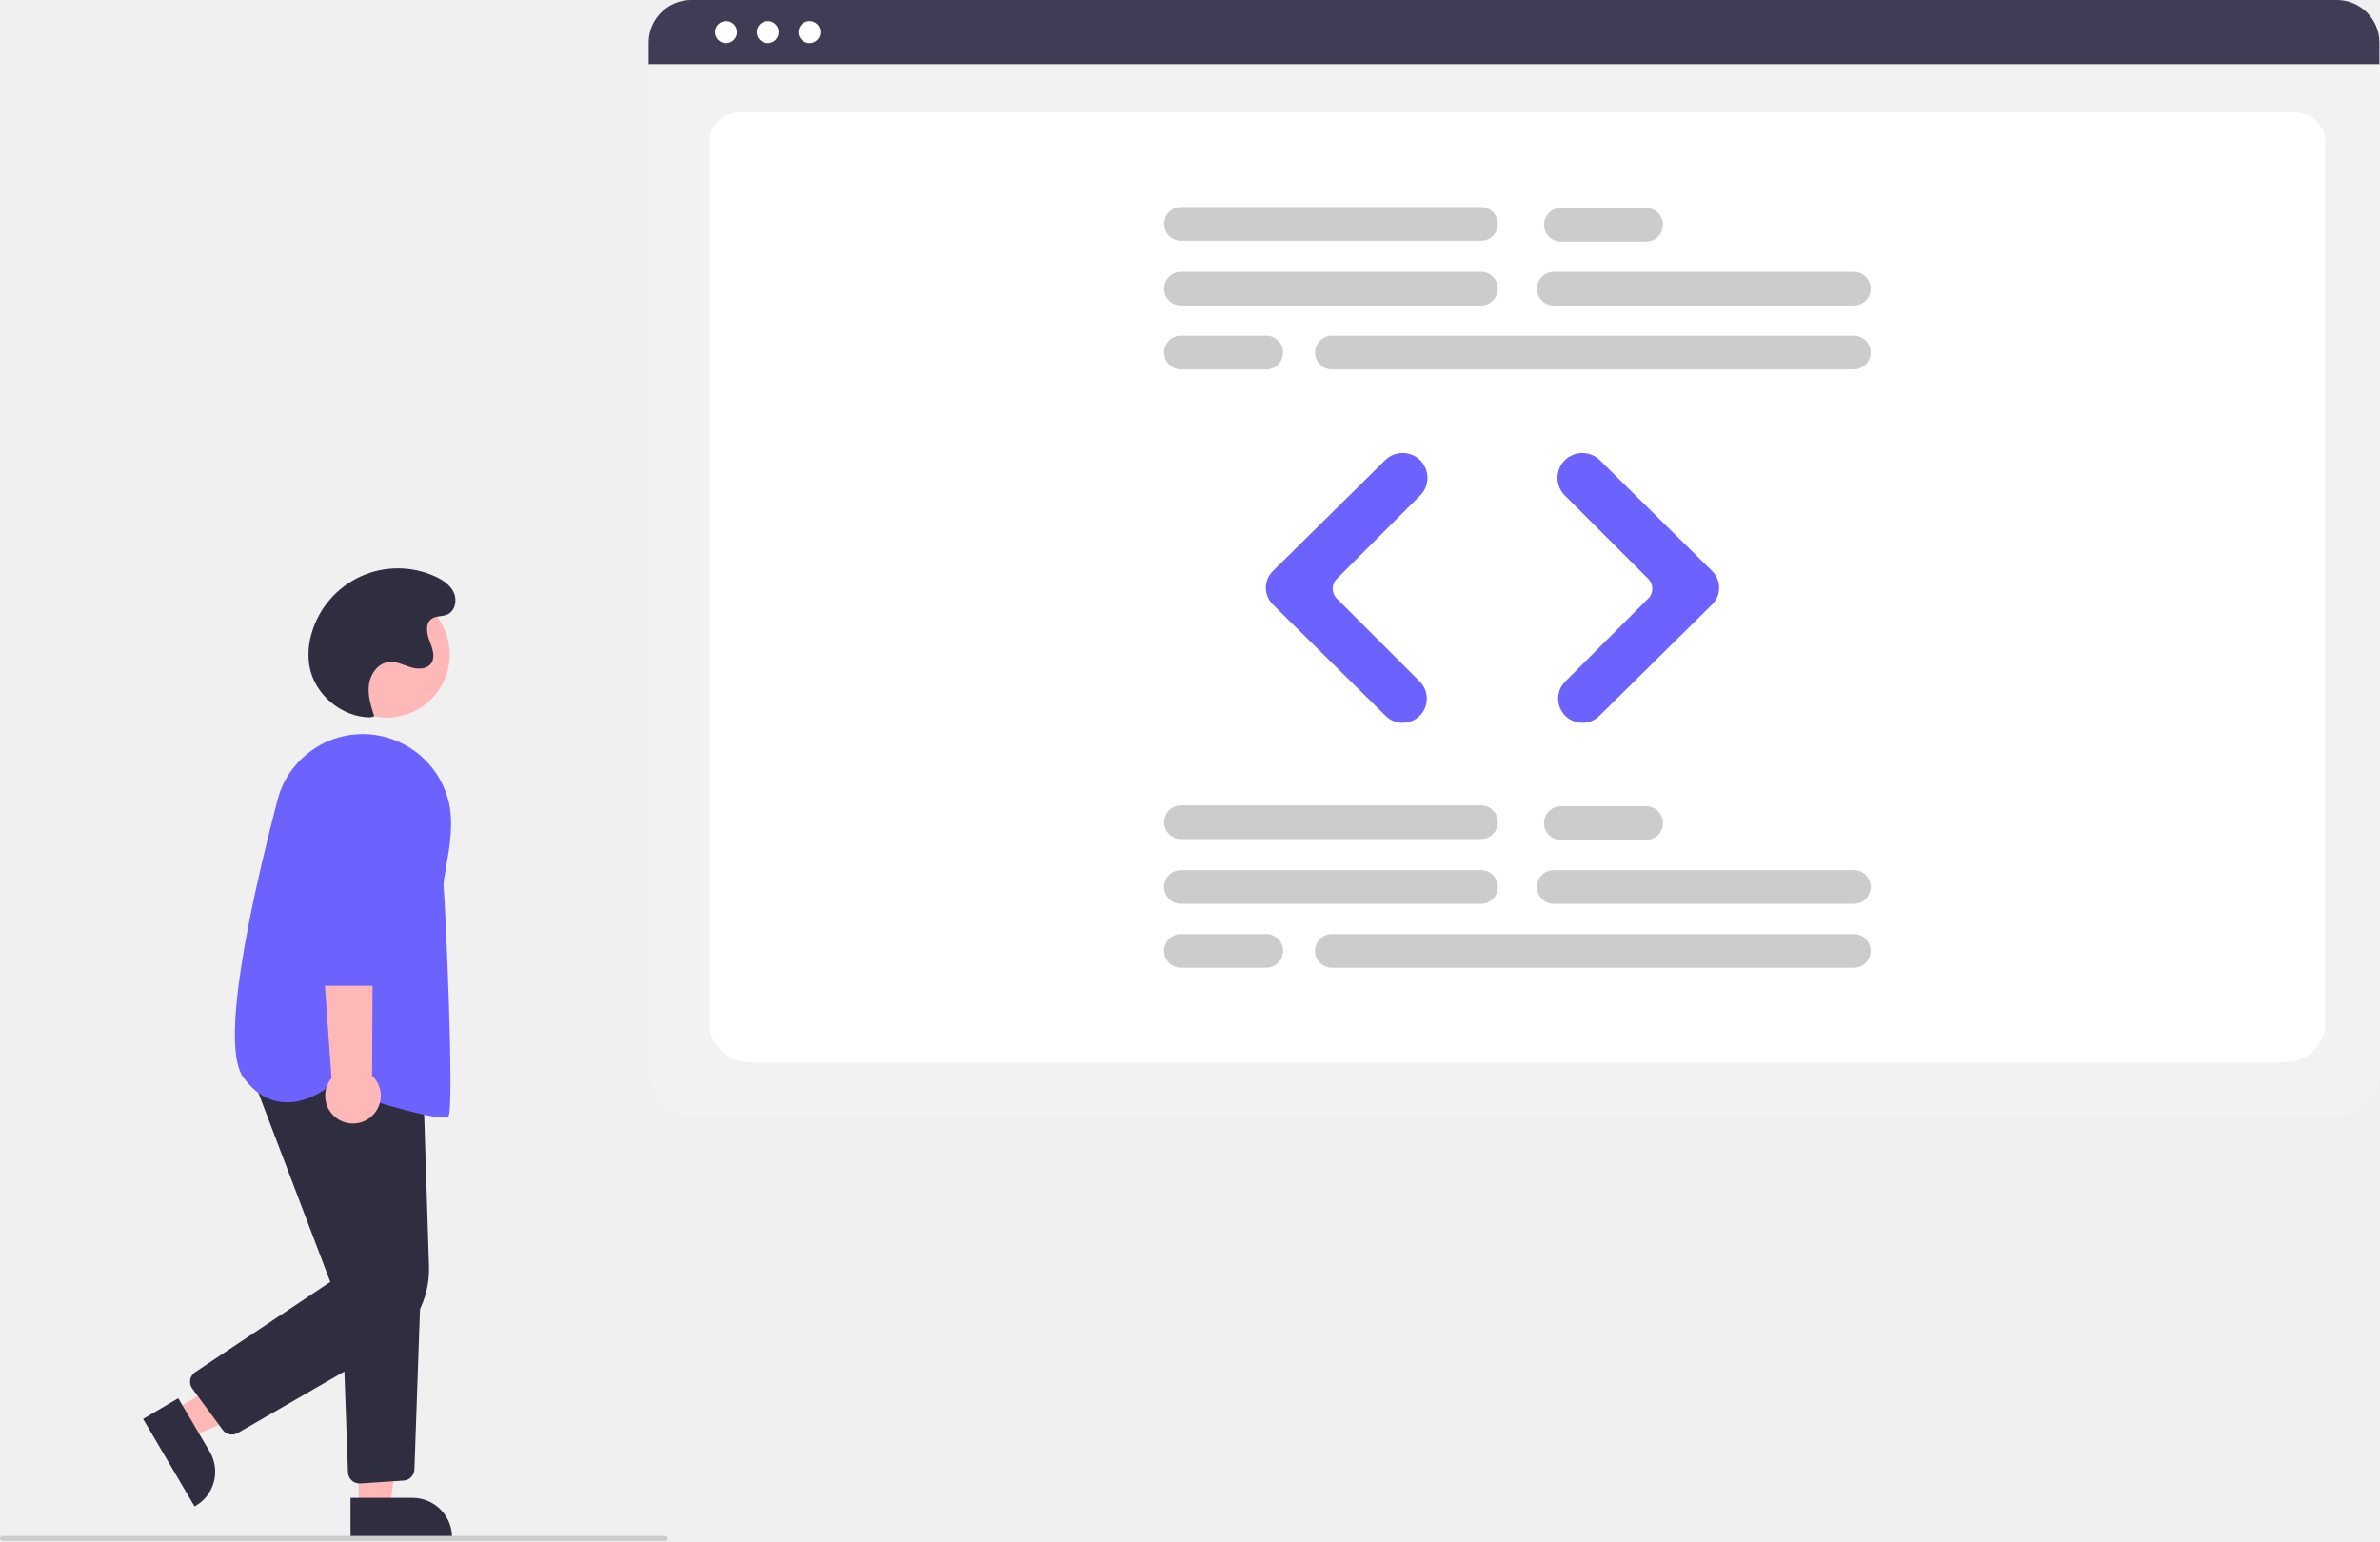
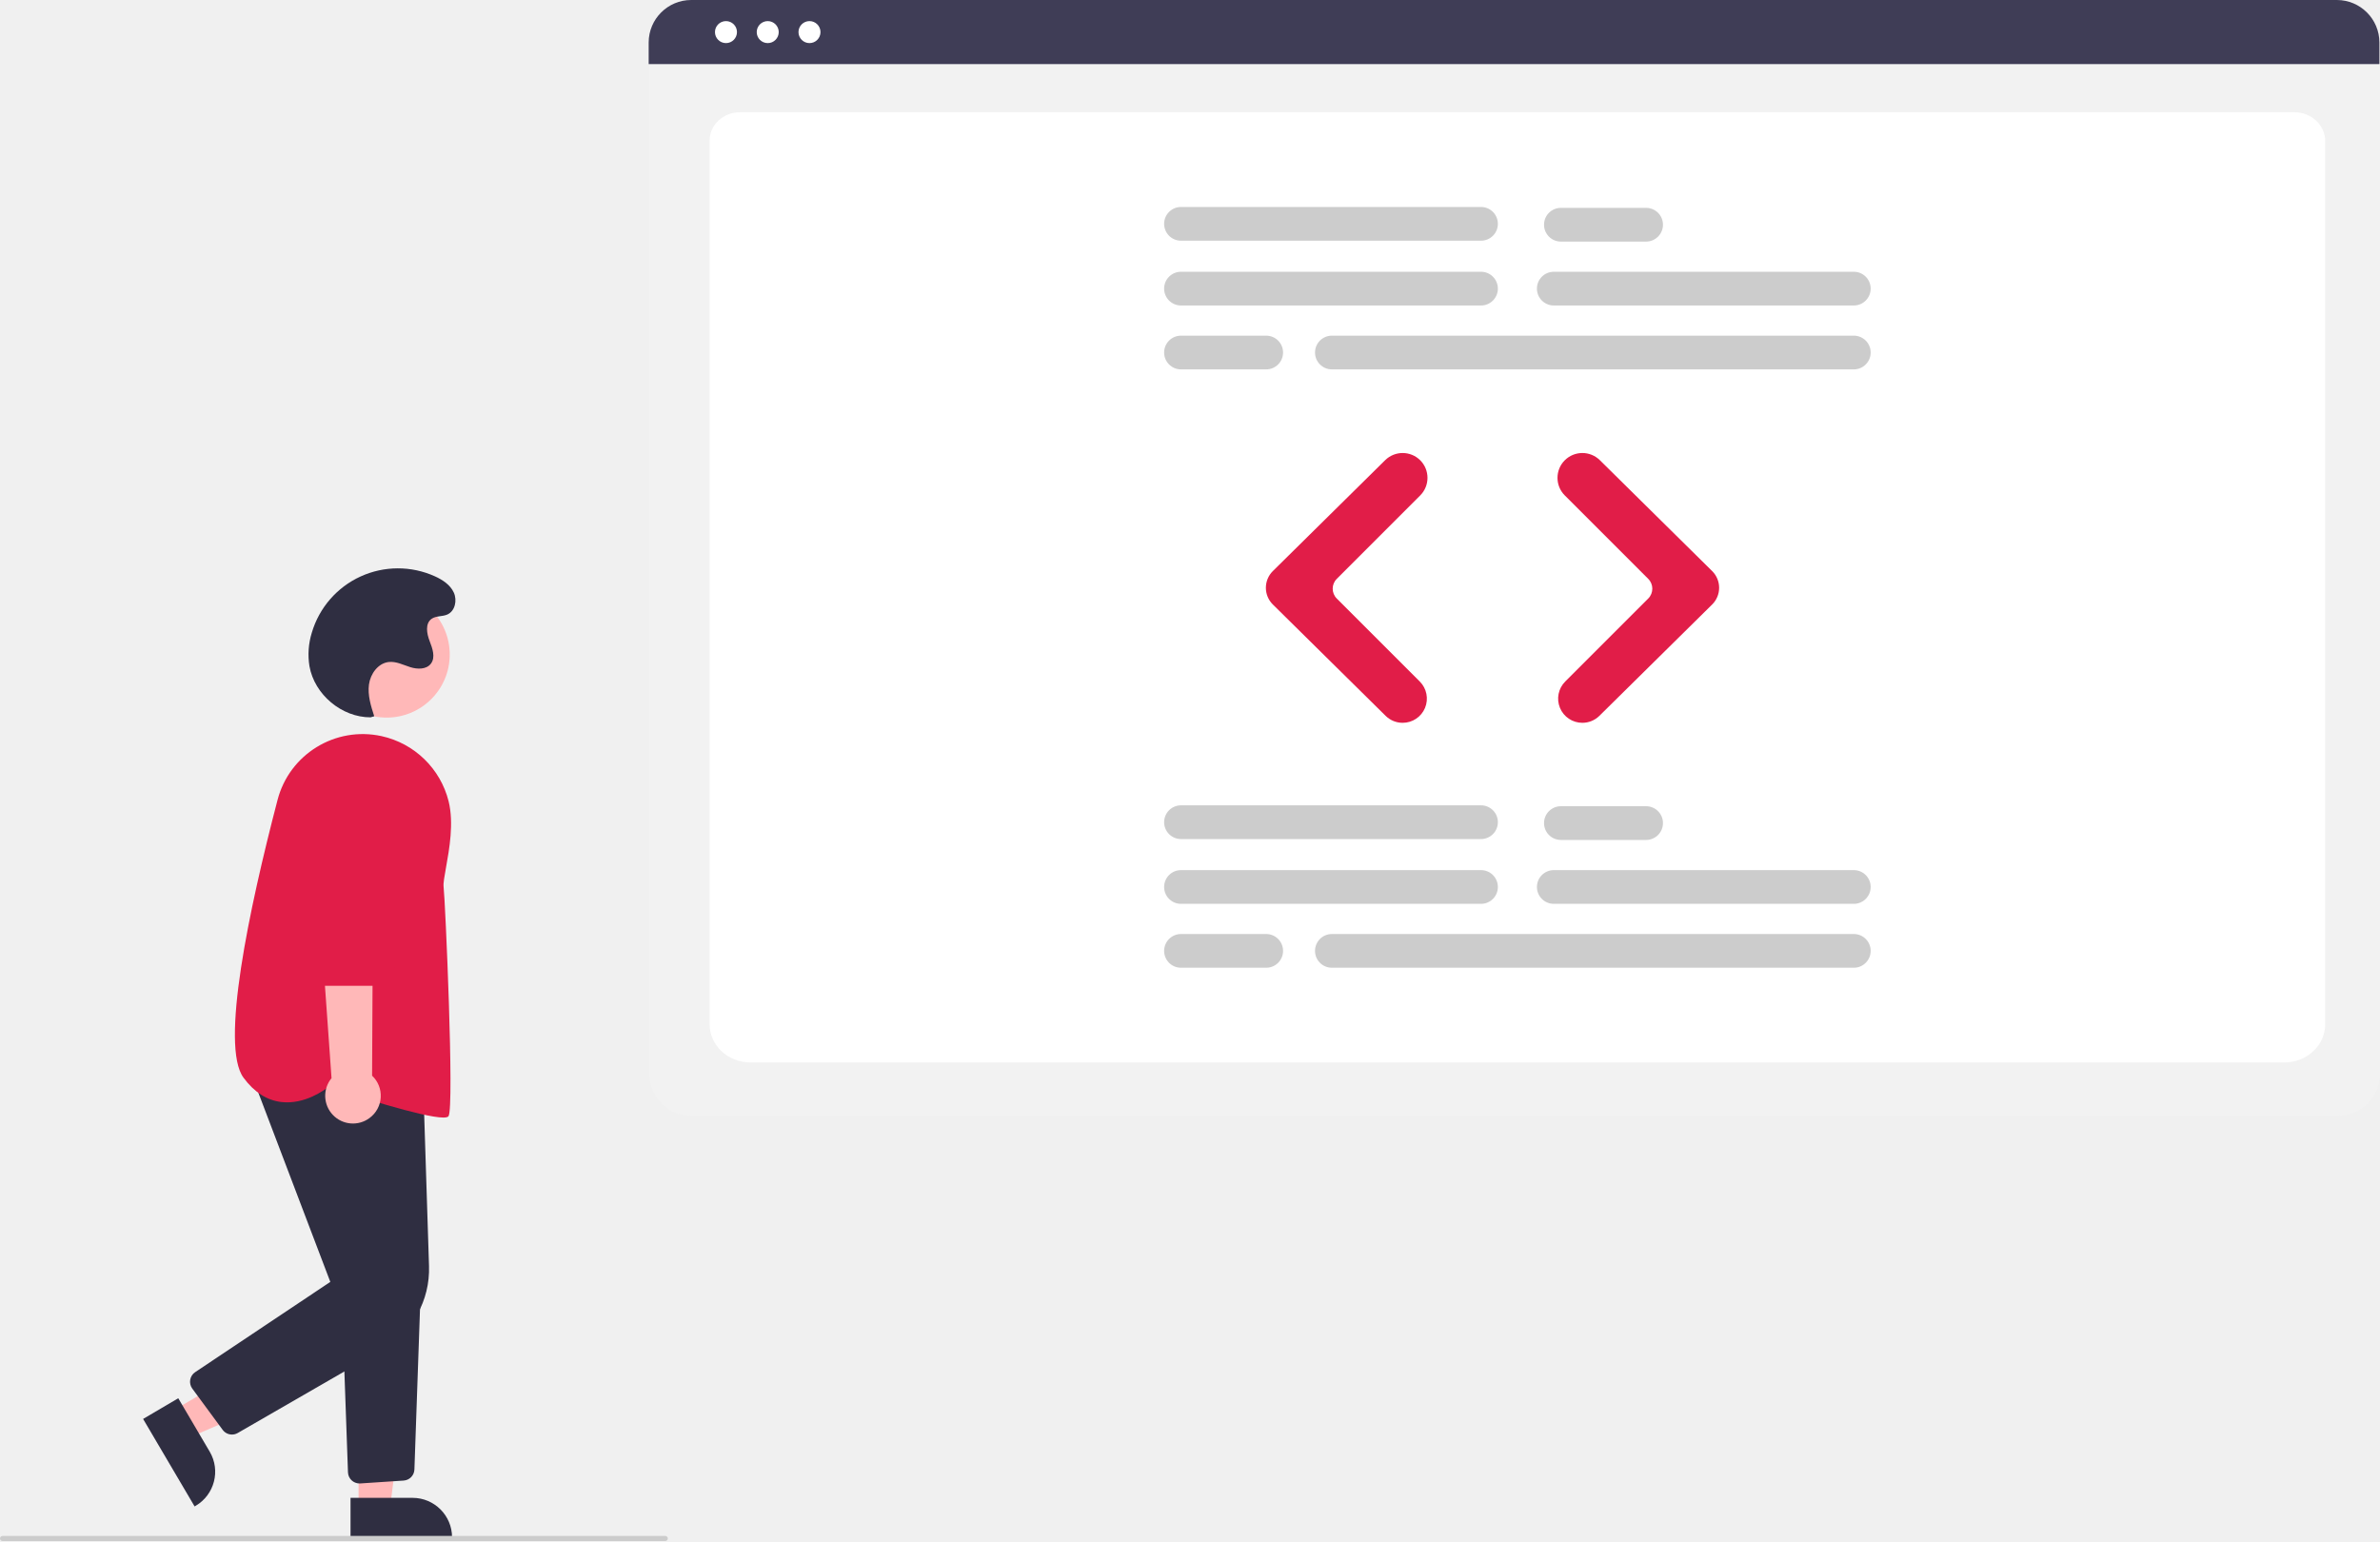
<svg xmlns="http://www.w3.org/2000/svg" data-name="Layer 1" width="926.622" height="600.085" viewBox="0 0 926.622 600.085">
  <circle cx="150.534" cy="254.872" r="24.561" fill="#ffb8b8" />
  <polygon points="67.543 549.197 73.762 559.763 117.474 540.803 108.295 525.21 67.543 549.197" fill="#ffb8b8" />
  <path d="M206.096,694.43,218.343,715.237l.001.001A15.386,15.386,0,0,1,212.888,736.302l-.431.254L192.405,702.489Z" transform="translate(-136.6892 -149.9575)" fill="#2f2e41" />
  <polygon points="139.6 587.26 151.86 587.259 157.692 539.971 139.598 539.972 139.6 587.26" fill="#ffb8b8" />
  <path d="M273.162,733.215l24.144-.001h.001a15.386,15.386,0,0,1,15.386,15.386v.5l-39.531.001Z" transform="translate(-136.6892 -149.9575)" fill="#2f2e41" />
  <path d="M227.001,708.567a4.493,4.493,0,0,1-3.624-1.833l-11.824-16.059a4.5,4.5,0,0,1,1.125-6.41l52.614-35.142-31.747-83.475L301.434,571.252l2.287,71.733A36.046,36.046,0,0,1,285.675,675.409l-56.427,32.554A4.486,4.486,0,0,1,227.001,708.567Z" transform="translate(-136.6892 -149.9575)" fill="#2f2e41" />
  <path d="M276.659,727.617a4.5,4.5,0,0,1-4.489-4.34l-2.488-69.882,30.808-1.623-2.453,70.384a4.487,4.487,0,0,1-4.2,4.333l-16.873,1.118C276.863,727.614,276.761,727.617,276.659,727.617Z" transform="translate(-136.6892 -149.9575)" fill="#2f2e41" />
-   <path d="M309.291,585.129c-7.838,0-35.217-8.816-44.721-11.959-1.422,1.138-9.233,6.979-18.351,5.911-5.626-.66-10.579-3.845-14.721-9.466-9.147-12.414,2.151-65.651,13.239-108.126a34.268,34.268,0,0,1,40.529-24.88h0a34.571,34.571,0,0,1,26.088,25.378c2.088,8.498.292,18.494-1.02,25.794-.616,3.432-1.104,6.143-.937,7.475.644,5.148,4.219,85.892,1.92,89.34C311.071,584.963,310.363,585.129,309.291,585.129Z" transform="translate(-136.6892 -149.9575)" fill="#6c63ff" />
+   <path d="M309.291,585.129c-7.838,0-35.217-8.816-44.721-11.959-1.422,1.138-9.233,6.979-18.351,5.911-5.626-.66-10.579-3.845-14.721-9.466-9.147-12.414,2.151-65.651,13.239-108.126a34.268,34.268,0,0,1,40.529-24.88h0a34.571,34.571,0,0,1,26.088,25.378c2.088,8.498.292,18.494-1.02,25.794-.616,3.432-1.104,6.143-.937,7.475.644,5.148,4.219,85.892,1.92,89.34C311.071,584.963,310.363,585.129,309.291,585.129Z" transform="translate(-136.6892 -149.9575)" fill="#e11d48" />
  <path d="M280.616,585.272a10.743,10.743,0,0,0,.942-16.446l.485-97.844-23.045,3.837,6.769,94.97A10.801,10.801,0,0,0,280.616,585.272Z" transform="translate(-136.6892 -149.9575)" fill="#ffb8b8" />
-   <path d="M285.946,533.818H261.124a4.514,4.514,0,0,1-4.5-4.459l-.609-67.292a17.603,17.603,0,1,1,35.204.043L290.446,529.37A4.515,4.515,0,0,1,285.946,533.818Z" transform="translate(-136.6892 -149.9575)" fill="#6c63ff" />
+   <path d="M285.946,533.818H261.124a4.514,4.514,0,0,1-4.5-4.459l-.609-67.292a17.603,17.603,0,1,1,35.204.043L290.446,529.37A4.515,4.515,0,0,1,285.946,533.818Z" transform="translate(-136.6892 -149.9575)" fill="#e11d48" />
  <path d="M280.969,429.289c-11.245.021-21.854-8.868-23.803-19.943a28.671,28.671,0,0,1,.919-13.014A34.954,34.954,0,0,1,306.021,374.379c3.008,1.361,5.971,3.316,7.349,6.317s.515,7.195-2.498,8.546c-1.969.882-4.44.449-6.187,1.716-2.509,1.819-1.863,5.691-.743,8.581s2.388,6.387.509,8.852c-1.75,2.297-5.249,2.226-8.004,1.361s-5.476-2.313-8.349-2.018c-4.19.43-7.202,4.598-7.759,8.773s.755,8.349,2.05,12.357Z" transform="translate(-136.6892 -149.9575)" fill="#2f2e41" />
  <path d="M395.689,750.042h-258a1,1,0,1,1,0-2h258a1,1,0,0,1,0,2Z" transform="translate(-136.6892 -149.9575)" fill="#ccc" />
  <path d="M1046.811,584.505H405.972a16.519,16.519,0,0,1-16.5-16.5V172.852a12.102,12.102,0,0,1,12.088-12.088h649.453a12.311,12.311,0,0,1,12.297,12.297V568.005A16.519,16.519,0,0,1,1046.811,584.505Z" transform="translate(-136.6892 -149.9575)" fill="#f2f2f2" />
  <path d="M1026.091,563.673H428.846c-8.755,0-15.878-6.67-15.878-14.868v-344.105c0-6.08,5.278-11.027,11.766-11.027H1030.008c6.595,0,11.961,5.028,11.961,11.208V548.805C1041.969,557.003,1034.846,563.673,1026.091,563.673Z" transform="translate(-136.6892 -149.9575)" fill="#fff" />
  <path d="M1063.081,174.908H389.241v-8.4a16.574,16.574,0,0,1,16.56-16.55H1046.521a16.574,16.574,0,0,1,16.56,16.55Z" transform="translate(-136.6892 -149.9575)" fill="#3f3d56" />
  <circle cx="282.647" cy="12.5" r="4.283" fill="#fff" />
  <circle cx="298.906" cy="12.5" r="4.283" fill="#fff" />
  <circle cx="315.165" cy="12.5" r="4.283" fill="#fff" />
  <path d="M713.3,268.912H596.492a6.566,6.566,0,0,1,0-13.132H713.3a6.566,6.566,0,1,1,0,13.132Z" transform="translate(-136.6892 -149.9575)" fill="#ccc" />
  <path d="M858.446,268.912H741.638a6.566,6.566,0,0,1,0-13.132H858.446a6.566,6.566,0,1,1,0,13.132Z" transform="translate(-136.6892 -149.9575)" fill="#ccc" />
  <path d="M858.446,293.794H655.241a6.566,6.566,0,1,1,0-13.132H858.446a6.566,6.566,0,1,1,0,13.132Z" transform="translate(-136.6892 -149.9575)" fill="#ccc" />
  <path d="M713.3,243.684H596.492a6.566,6.566,0,0,1,0-13.132H713.3a6.566,6.566,0,1,1,0,13.132Z" transform="translate(-136.6892 -149.9575)" fill="#ccc" />
  <path d="M777.579,244.03H744.402a6.566,6.566,0,0,1,0-13.132H777.579a6.566,6.566,0,1,1,0,13.132Z" transform="translate(-136.6892 -149.9575)" fill="#ccc" />
  <path d="M629.668,293.794H596.492a6.566,6.566,0,0,1,0-13.132h33.176a6.566,6.566,0,1,1,0,13.132Z" transform="translate(-136.6892 -149.9575)" fill="#ccc" />
  <path d="M713.3,501.912H596.492a6.566,6.566,0,0,1,0-13.132H713.3a6.566,6.566,0,1,1,0,13.132Z" transform="translate(-136.6892 -149.9575)" fill="#ccc" />
  <path d="M858.446,501.912H741.638a6.566,6.566,0,0,1,0-13.132H858.446a6.566,6.566,0,1,1,0,13.132Z" transform="translate(-136.6892 -149.9575)" fill="#ccc" />
  <path d="M858.446,526.794H655.241a6.566,6.566,0,1,1,0-13.132H858.446a6.566,6.566,0,1,1,0,13.132Z" transform="translate(-136.6892 -149.9575)" fill="#ccc" />
  <path d="M713.3,476.684H596.492a6.566,6.566,0,0,1,0-13.132H713.3a6.566,6.566,0,1,1,0,13.132Z" transform="translate(-136.6892 -149.9575)" fill="#ccc" />
  <path d="M777.579,477.03H744.402a6.566,6.566,0,0,1,0-13.132H777.579a6.566,6.566,0,0,1,0,13.132Z" transform="translate(-136.6892 -149.9575)" fill="#ccc" />
  <path d="M629.668,526.794H596.492a6.566,6.566,0,0,1,0-13.132h33.176a6.566,6.566,0,1,1,0,13.132Z" transform="translate(-136.6892 -149.9575)" fill="#ccc" />
-   <path d="M682.793,431.419a9.397,9.397,0,0,1-6.624-2.71l-43.909-43.359a9.152,9.152,0,0,1,0-13.023l43.731-43.184a9.702,9.702,0,0,1,13.644.043h0a9.689,9.689,0,0,1,0,13.687l-32.496,32.497a5.413,5.413,0,0,0,0,7.647l32.32,32.32a9.418,9.418,0,0,1-6.666,16.084Z" transform="translate(-136.6892 -149.9575)" fill="#6c63ff" />
-   <path d="M752.759,431.419a9.418,9.418,0,0,1-6.666-16.084L778.412,383.015a5.413,5.413,0,0,0,0-7.647L745.916,342.872a9.678,9.678,0,0,1,0-13.687h0a9.702,9.702,0,0,1,13.644-.043l43.731,43.184a9.152,9.152,0,0,1,0,13.023l-43.909,43.359A9.399,9.399,0,0,1,752.759,431.419Z" transform="translate(-136.6892 -149.9575)" fill="#6c63ff" />
+   <path d="M682.793,431.419a9.397,9.397,0,0,1-6.624-2.71l-43.909-43.359a9.152,9.152,0,0,1,0-13.023l43.731-43.184a9.702,9.702,0,0,1,13.644.043h0a9.689,9.689,0,0,1,0,13.687l-32.496,32.497a5.413,5.413,0,0,0,0,7.647l32.32,32.32a9.418,9.418,0,0,1-6.666,16.084Z" transform="translate(-136.6892 -149.9575)" fill="#e11d48" />
+   <path d="M752.759,431.419a9.418,9.418,0,0,1-6.666-16.084L778.412,383.015a5.413,5.413,0,0,0,0-7.647L745.916,342.872a9.678,9.678,0,0,1,0-13.687h0a9.702,9.702,0,0,1,13.644-.043l43.731,43.184a9.152,9.152,0,0,1,0,13.023l-43.909,43.359A9.399,9.399,0,0,1,752.759,431.419Z" transform="translate(-136.6892 -149.9575)" fill="#e11d48" />
</svg>
